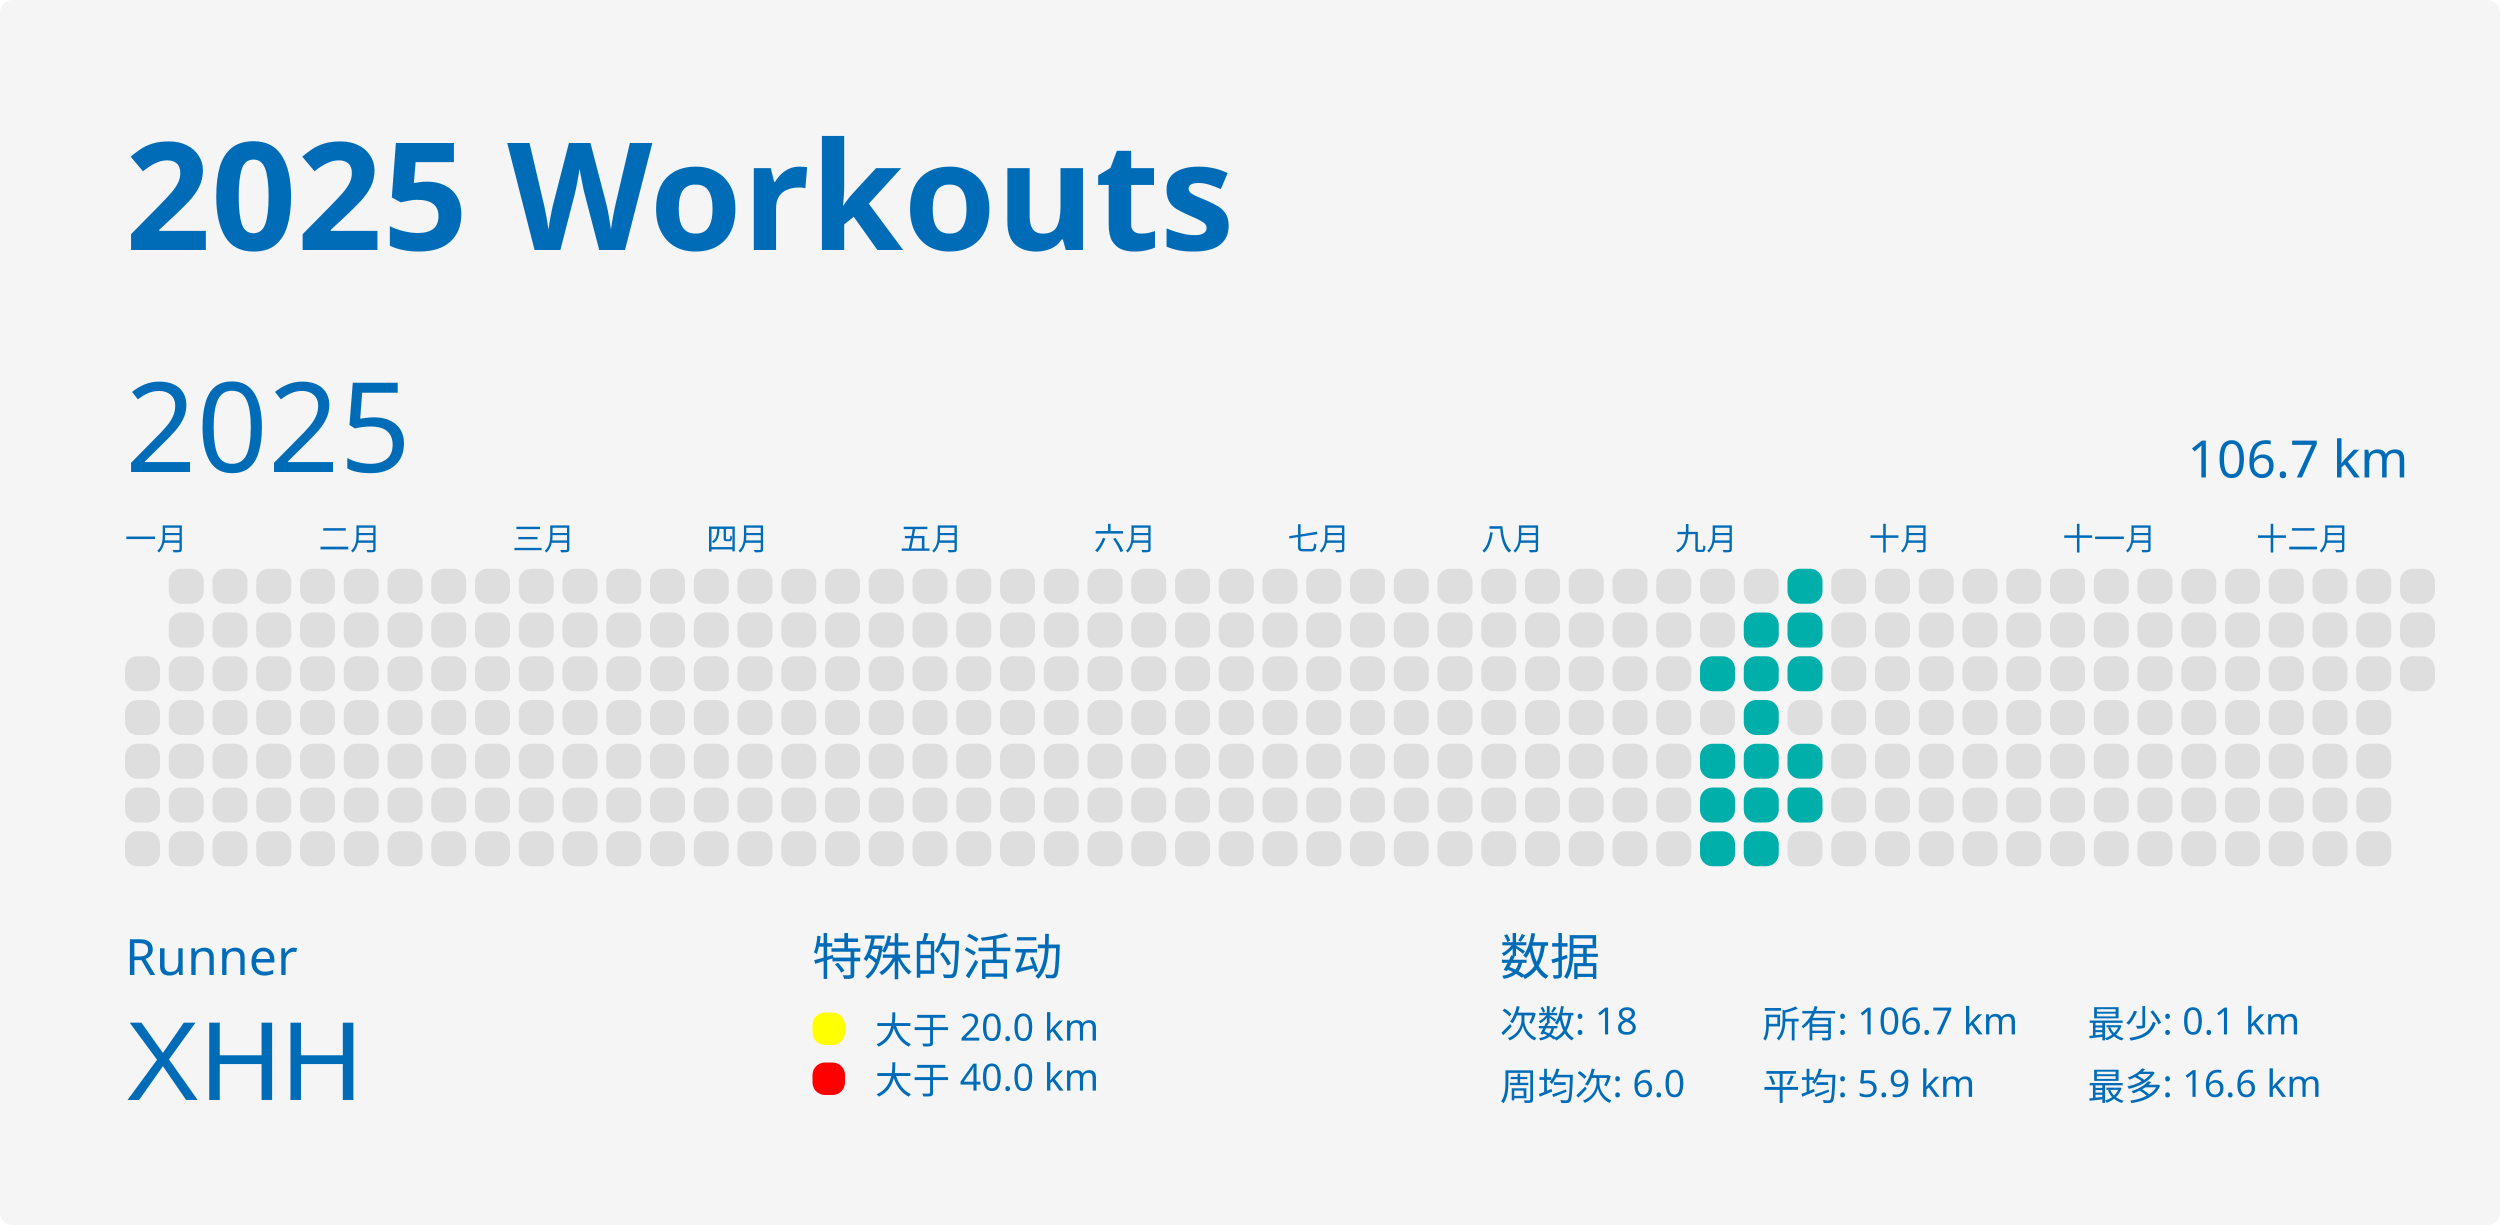
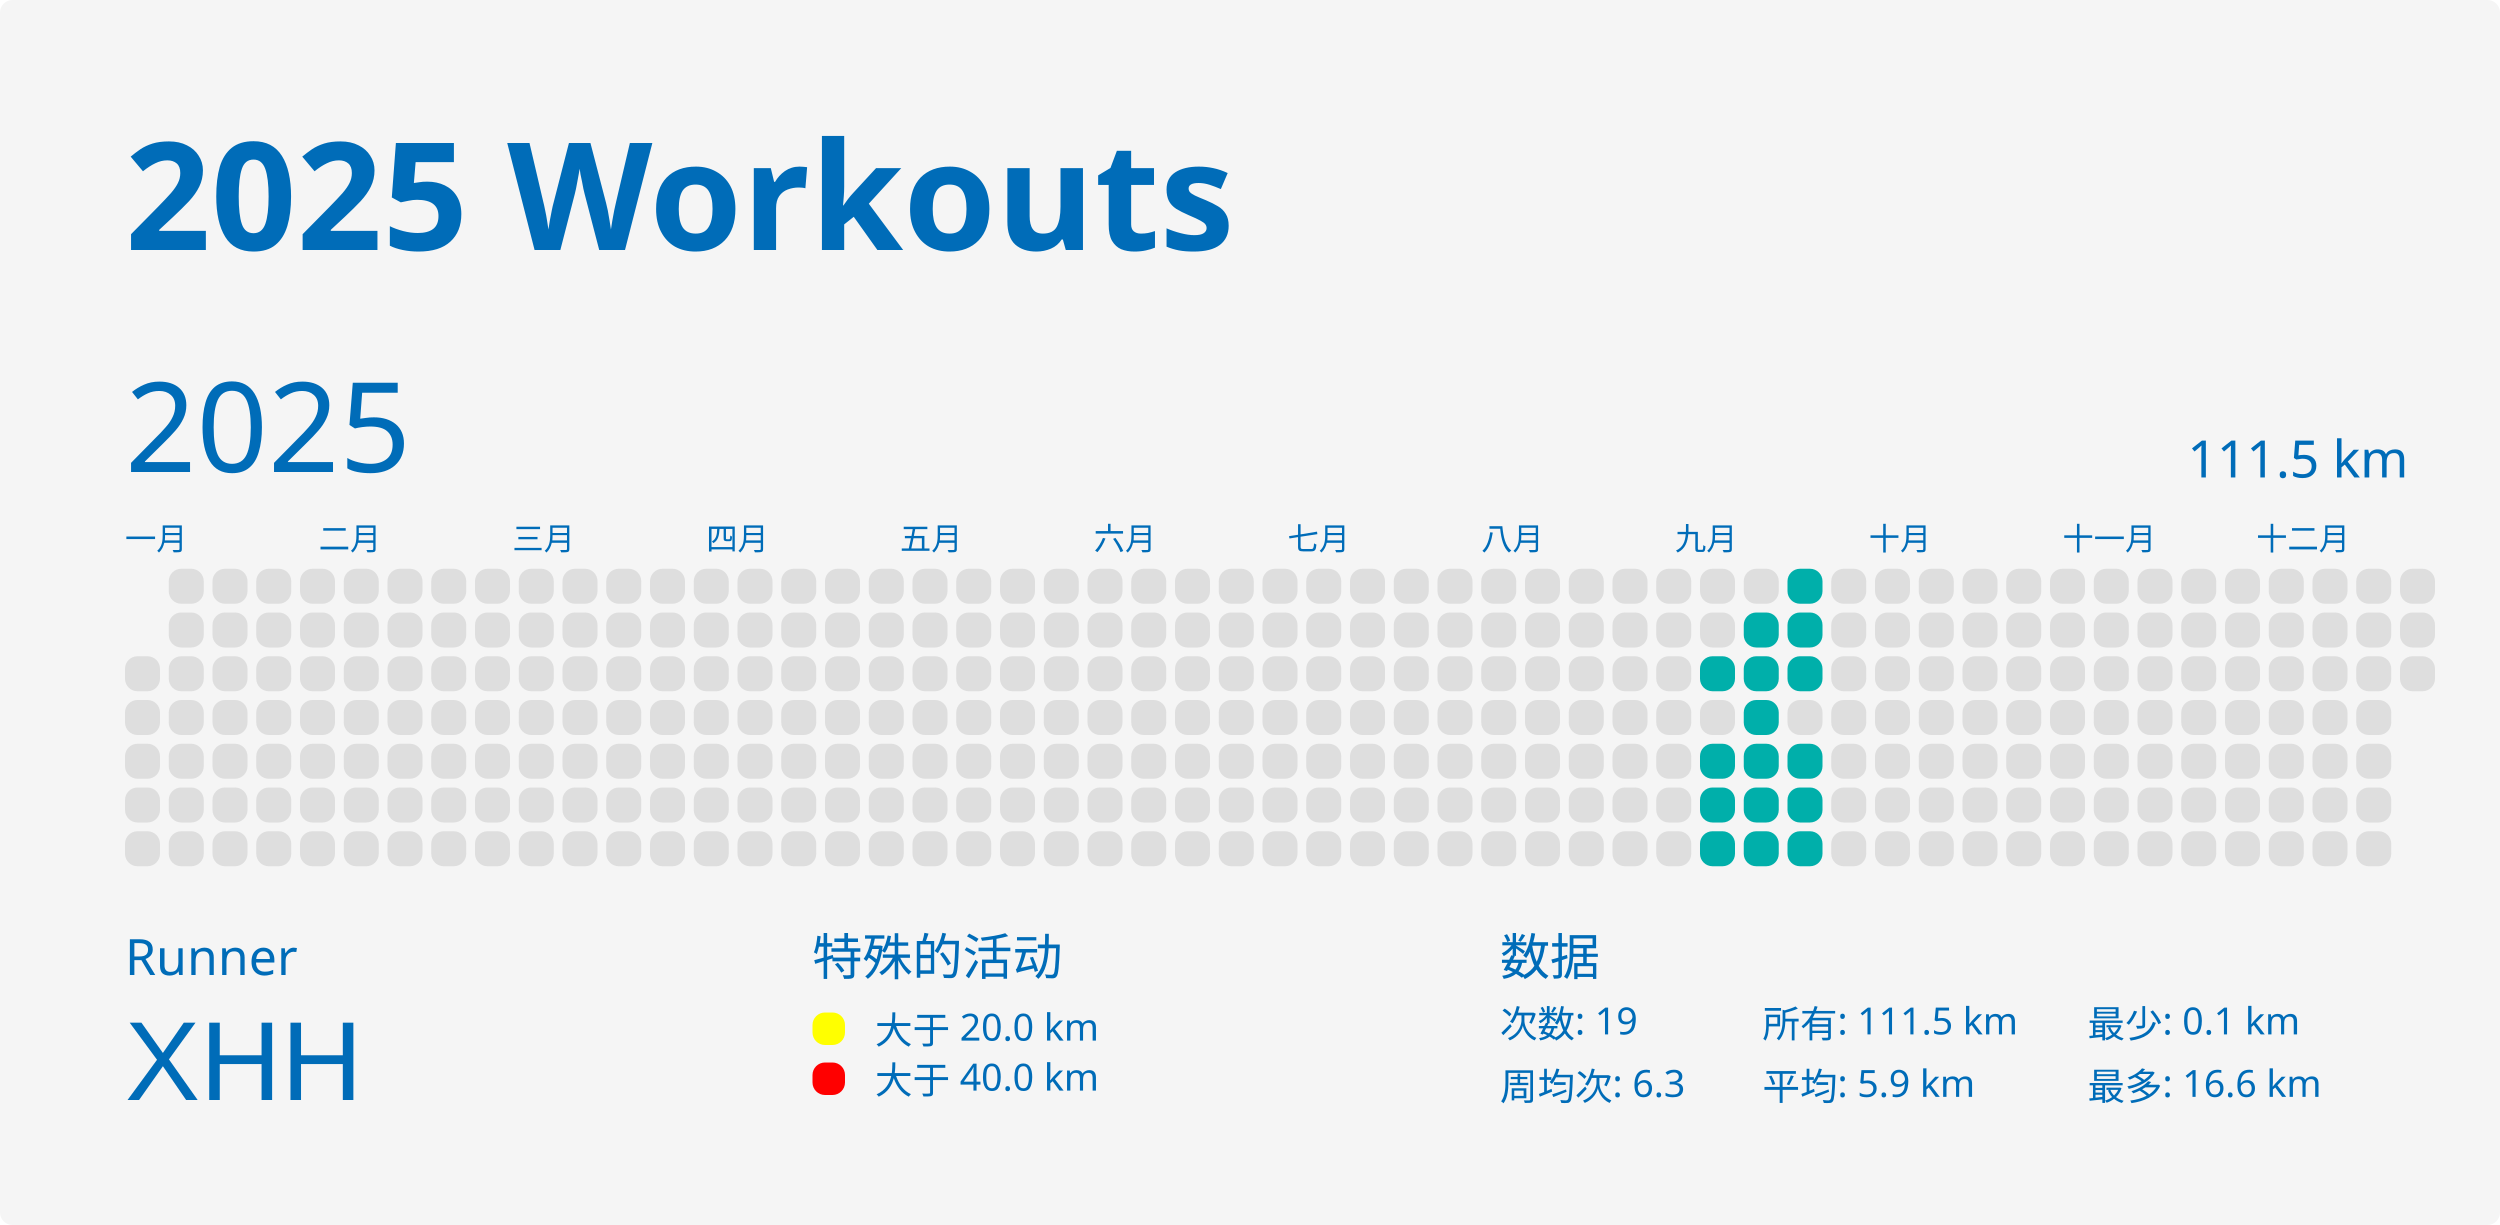
<svg xmlns="http://www.w3.org/2000/svg" baseProfile="full" height="98mm" version="1.1" viewBox="0,0,200,98" width="200mm">
  <defs />
  <rect fill="#f5f5f5" height="98" rx="1" ry="1" width="200" x="0" y="0" />
  <text fill="#006cb8" style="font-size:12px; font-family:MGI-Regular; font-weight:bold;" x="10" y="20">2025 Workouts</text>
  <text fill="#006cb8" style="font-size:4px; font-family:MGI-Regular" x="10" y="78">Runner</text>
  <text fill="#006cb8" style="font-size:9px; font-family:Arial" x="10" y="88">XHH</text>
  <text fill="#006cb8" style="font-size:4px; font-family:MGI-Regular" x="65" y="78">特殊的活动</text>
  <rect fill="yellow" height="2.6" rx="1" ry="1" width="2.6" x="65" y="81" />
  <text fill="#006cb8" style="font-size:3px; font-family:MGI-Regular" x="70" y="83.5">大于 20.0 km</text>
  <rect fill="red" height="2.6" rx="1" ry="1" width="2.6" x="65" y="85" />
  <text fill="#006cb8" style="font-size:3px; font-family:MGI-Regular" x="70" y="87.5">大于 40.0 km</text>
  <text fill="#006cb8" style="font-size:4px; font-family:MGI-Regular" x="120" y="78">数据</text>
-   <text fill="#006cb8" style="font-size:3px; font-family:MGI-Regular" x="120" y="83">次数: 18</text>
-   <text fill="#006cb8" style="font-size:3px; font-family:MGI-Regular" x="120" y="88">周均次: 6.0</text>
-   <text fill="#006cb8" style="font-size:3px; font-family:MGI-Regular" x="141" y="83">所有: 106.7 km</text>
+   <text fill="#006cb8" style="font-size:3px; font-family:MGI-Regular" x="120" y="83">次数: 19</text>
+   <text fill="#006cb8" style="font-size:3px; font-family:MGI-Regular" x="120" y="88">周均次: 6.3</text>
+   <text fill="#006cb8" style="font-size:3px; font-family:MGI-Regular" x="141" y="83">所有: 111.5 km</text>
  <text fill="#006cb8" style="font-size:3px; font-family:MGI-Regular" x="141" y="88">平均: 5.9 km</text>
  <text fill="#006cb8" style="font-size:3px; font-family:MGI-Regular" x="167" y="83">最少: 0.1 km</text>
  <text fill="#006cb8" style="font-size:3px; font-family:MGI-Regular" x="167" y="88">最多: 16.6 km</text>
  <text dominant-baseline="hanging" fill="#006cb8" style="font-size:10.0px; font-family:MGI-Regular;" x="10" y="30">2025</text>
-   <text dominant-baseline="hanging" fill="#006cb8" style="font-size:4.125px; font-family:MGI-Regular;" x="175" y="35">106.7 km</text>
+   <text dominant-baseline="hanging" fill="#006cb8" style="font-size:4.125px; font-family:MGI-Regular;" x="175" y="35">111.5 km</text>
  <text fill="#006cb8" style="font-size:2.5px; font-family:MGI-Regular" x="10.0" y="44">一月</text>
  <text fill="#006cb8" style="font-size:2.5px; font-family:MGI-Regular" x="25.5" y="44">二月</text>
  <text fill="#006cb8" style="font-size:2.5px; font-family:MGI-Regular" x="41.0" y="44">三月</text>
  <text fill="#006cb8" style="font-size:2.5px; font-family:MGI-Regular" x="56.5" y="44">四月</text>
  <text fill="#006cb8" style="font-size:2.5px; font-family:MGI-Regular" x="72.0" y="44">五月</text>
  <text fill="#006cb8" style="font-size:2.5px; font-family:MGI-Regular" x="87.5" y="44">六月</text>
  <text fill="#006cb8" style="font-size:2.5px; font-family:MGI-Regular" x="103.0" y="44">七月</text>
  <text fill="#006cb8" style="font-size:2.5px; font-family:MGI-Regular" x="118.5" y="44">八月</text>
  <text fill="#006cb8" style="font-size:2.5px; font-family:MGI-Regular" x="134.0" y="44">九月</text>
  <text fill="#006cb8" style="font-size:2.5px; font-family:MGI-Regular" x="149.5" y="44">十月</text>
  <text fill="#006cb8" style="font-size:2.5px; font-family:MGI-Regular" x="165.0" y="44">十一月</text>
  <text fill="#006cb8" style="font-size:2.5px; font-family:MGI-Regular" x="180.5" y="44">十二月</text>
  <rect fill="#dedede" height="2.8" rx="1" ry="1" width="2.8" x="10.0" y="52.5" />
  <rect fill="#dedede" height="2.8" rx="1" ry="1" width="2.8" x="10.0" y="56.0" />
  <rect fill="#dedede" height="2.8" rx="1" ry="1" width="2.8" x="10.0" y="59.5" />
  <rect fill="#dedede" height="2.8" rx="1" ry="1" width="2.8" x="10.0" y="63.0" />
  <rect fill="#dedede" height="2.8" rx="1" ry="1" width="2.8" x="10.0" y="66.5" />
  <rect fill="#dedede" height="2.8" rx="1" ry="1" width="2.8" x="13.5" y="45.5" />
  <rect fill="#dedede" height="2.8" rx="1" ry="1" width="2.8" x="13.5" y="49.0" />
  <rect fill="#dedede" height="2.8" rx="1" ry="1" width="2.8" x="13.5" y="52.5" />
  <rect fill="#dedede" height="2.8" rx="1" ry="1" width="2.8" x="13.5" y="56.0" />
  <rect fill="#dedede" height="2.8" rx="1" ry="1" width="2.8" x="13.5" y="59.5" />
  <rect fill="#dedede" height="2.8" rx="1" ry="1" width="2.8" x="13.5" y="63.0" />
  <rect fill="#dedede" height="2.8" rx="1" ry="1" width="2.8" x="13.5" y="66.5" />
  <rect fill="#dedede" height="2.8" rx="1" ry="1" width="2.8" x="17.0" y="45.5" />
  <rect fill="#dedede" height="2.8" rx="1" ry="1" width="2.8" x="17.0" y="49.0" />
  <rect fill="#dedede" height="2.8" rx="1" ry="1" width="2.8" x="17.0" y="52.5" />
  <rect fill="#dedede" height="2.8" rx="1" ry="1" width="2.8" x="17.0" y="56.0" />
  <rect fill="#dedede" height="2.8" rx="1" ry="1" width="2.8" x="17.0" y="59.5" />
  <rect fill="#dedede" height="2.8" rx="1" ry="1" width="2.8" x="17.0" y="63.0" />
  <rect fill="#dedede" height="2.8" rx="1" ry="1" width="2.8" x="17.0" y="66.5" />
  <rect fill="#dedede" height="2.8" rx="1" ry="1" width="2.8" x="20.5" y="45.5" />
  <rect fill="#dedede" height="2.8" rx="1" ry="1" width="2.8" x="20.5" y="49.0" />
  <rect fill="#dedede" height="2.8" rx="1" ry="1" width="2.8" x="20.5" y="52.5" />
  <rect fill="#dedede" height="2.8" rx="1" ry="1" width="2.8" x="20.5" y="56.0" />
  <rect fill="#dedede" height="2.8" rx="1" ry="1" width="2.8" x="20.5" y="59.5" />
  <rect fill="#dedede" height="2.8" rx="1" ry="1" width="2.8" x="20.5" y="63.0" />
  <rect fill="#dedede" height="2.8" rx="1" ry="1" width="2.8" x="20.5" y="66.5" />
  <rect fill="#dedede" height="2.8" rx="1" ry="1" width="2.8" x="24.0" y="45.5" />
  <rect fill="#dedede" height="2.8" rx="1" ry="1" width="2.8" x="24.0" y="49.0" />
  <rect fill="#dedede" height="2.8" rx="1" ry="1" width="2.8" x="24.0" y="52.5" />
  <rect fill="#dedede" height="2.8" rx="1" ry="1" width="2.8" x="24.0" y="56.0" />
  <rect fill="#dedede" height="2.8" rx="1" ry="1" width="2.8" x="24.0" y="59.5" />
  <rect fill="#dedede" height="2.8" rx="1" ry="1" width="2.8" x="24.0" y="63.0" />
  <rect fill="#dedede" height="2.8" rx="1" ry="1" width="2.8" x="24.0" y="66.5" />
  <rect fill="#dedede" height="2.8" rx="1" ry="1" width="2.8" x="27.5" y="45.5" />
  <rect fill="#dedede" height="2.8" rx="1" ry="1" width="2.8" x="27.5" y="49.0" />
  <rect fill="#dedede" height="2.8" rx="1" ry="1" width="2.8" x="27.5" y="52.5" />
  <rect fill="#dedede" height="2.8" rx="1" ry="1" width="2.8" x="27.5" y="56.0" />
  <rect fill="#dedede" height="2.8" rx="1" ry="1" width="2.8" x="27.5" y="59.5" />
  <rect fill="#dedede" height="2.8" rx="1" ry="1" width="2.8" x="27.5" y="63.0" />
  <rect fill="#dedede" height="2.8" rx="1" ry="1" width="2.8" x="27.5" y="66.5" />
  <rect fill="#dedede" height="2.8" rx="1" ry="1" width="2.8" x="31.0" y="45.5" />
  <rect fill="#dedede" height="2.8" rx="1" ry="1" width="2.8" x="31.0" y="49.0" />
  <rect fill="#dedede" height="2.8" rx="1" ry="1" width="2.8" x="31.0" y="52.5" />
  <rect fill="#dedede" height="2.8" rx="1" ry="1" width="2.8" x="31.0" y="56.0" />
  <rect fill="#dedede" height="2.8" rx="1" ry="1" width="2.8" x="31.0" y="59.5" />
  <rect fill="#dedede" height="2.8" rx="1" ry="1" width="2.8" x="31.0" y="63.0" />
  <rect fill="#dedede" height="2.8" rx="1" ry="1" width="2.8" x="31.0" y="66.5" />
  <rect fill="#dedede" height="2.8" rx="1" ry="1" width="2.8" x="34.5" y="45.5" />
  <rect fill="#dedede" height="2.8" rx="1" ry="1" width="2.8" x="34.5" y="49.0" />
  <rect fill="#dedede" height="2.8" rx="1" ry="1" width="2.8" x="34.5" y="52.5" />
  <rect fill="#dedede" height="2.8" rx="1" ry="1" width="2.8" x="34.5" y="56.0" />
  <rect fill="#dedede" height="2.8" rx="1" ry="1" width="2.8" x="34.5" y="59.5" />
  <rect fill="#dedede" height="2.8" rx="1" ry="1" width="2.8" x="34.5" y="63.0" />
  <rect fill="#dedede" height="2.8" rx="1" ry="1" width="2.8" x="34.5" y="66.5" />
  <rect fill="#dedede" height="2.8" rx="1" ry="1" width="2.8" x="38.0" y="45.5" />
  <rect fill="#dedede" height="2.8" rx="1" ry="1" width="2.8" x="38.0" y="49.0" />
  <rect fill="#dedede" height="2.8" rx="1" ry="1" width="2.8" x="38.0" y="52.5" />
  <rect fill="#dedede" height="2.8" rx="1" ry="1" width="2.8" x="38.0" y="56.0" />
  <rect fill="#dedede" height="2.8" rx="1" ry="1" width="2.8" x="38.0" y="59.5" />
  <rect fill="#dedede" height="2.8" rx="1" ry="1" width="2.8" x="38.0" y="63.0" />
  <rect fill="#dedede" height="2.8" rx="1" ry="1" width="2.8" x="38.0" y="66.5" />
  <rect fill="#dedede" height="2.8" rx="1" ry="1" width="2.8" x="41.5" y="45.5" />
  <rect fill="#dedede" height="2.8" rx="1" ry="1" width="2.8" x="41.5" y="49.0" />
  <rect fill="#dedede" height="2.8" rx="1" ry="1" width="2.8" x="41.5" y="52.5" />
  <rect fill="#dedede" height="2.8" rx="1" ry="1" width="2.8" x="41.5" y="56.0" />
  <rect fill="#dedede" height="2.8" rx="1" ry="1" width="2.8" x="41.5" y="59.5" />
  <rect fill="#dedede" height="2.8" rx="1" ry="1" width="2.8" x="41.5" y="63.0" />
  <rect fill="#dedede" height="2.8" rx="1" ry="1" width="2.8" x="41.5" y="66.5" />
  <rect fill="#dedede" height="2.8" rx="1" ry="1" width="2.8" x="45.0" y="45.5" />
  <rect fill="#dedede" height="2.8" rx="1" ry="1" width="2.8" x="45.0" y="49.0" />
  <rect fill="#dedede" height="2.8" rx="1" ry="1" width="2.8" x="45.0" y="52.5" />
  <rect fill="#dedede" height="2.8" rx="1" ry="1" width="2.8" x="45.0" y="56.0" />
  <rect fill="#dedede" height="2.8" rx="1" ry="1" width="2.8" x="45.0" y="59.5" />
  <rect fill="#dedede" height="2.8" rx="1" ry="1" width="2.8" x="45.0" y="63.0" />
  <rect fill="#dedede" height="2.8" rx="1" ry="1" width="2.8" x="45.0" y="66.5" />
  <rect fill="#dedede" height="2.8" rx="1" ry="1" width="2.8" x="48.5" y="45.5" />
  <rect fill="#dedede" height="2.8" rx="1" ry="1" width="2.8" x="48.5" y="49.0" />
  <rect fill="#dedede" height="2.8" rx="1" ry="1" width="2.8" x="48.5" y="52.5" />
  <rect fill="#dedede" height="2.8" rx="1" ry="1" width="2.8" x="48.5" y="56.0" />
  <rect fill="#dedede" height="2.8" rx="1" ry="1" width="2.8" x="48.5" y="59.5" />
  <rect fill="#dedede" height="2.8" rx="1" ry="1" width="2.8" x="48.5" y="63.0" />
  <rect fill="#dedede" height="2.8" rx="1" ry="1" width="2.8" x="48.5" y="66.5" />
  <rect fill="#dedede" height="2.8" rx="1" ry="1" width="2.8" x="52.0" y="45.5" />
  <rect fill="#dedede" height="2.8" rx="1" ry="1" width="2.8" x="52.0" y="49.0" />
  <rect fill="#dedede" height="2.8" rx="1" ry="1" width="2.8" x="52.0" y="52.5" />
  <rect fill="#dedede" height="2.8" rx="1" ry="1" width="2.8" x="52.0" y="56.0" />
  <rect fill="#dedede" height="2.8" rx="1" ry="1" width="2.8" x="52.0" y="59.5" />
  <rect fill="#dedede" height="2.8" rx="1" ry="1" width="2.8" x="52.0" y="63.0" />
  <rect fill="#dedede" height="2.8" rx="1" ry="1" width="2.8" x="52.0" y="66.5" />
  <rect fill="#dedede" height="2.8" rx="1" ry="1" width="2.8" x="55.5" y="45.5" />
  <rect fill="#dedede" height="2.8" rx="1" ry="1" width="2.8" x="55.5" y="49.0" />
  <rect fill="#dedede" height="2.8" rx="1" ry="1" width="2.8" x="55.5" y="52.5" />
  <rect fill="#dedede" height="2.8" rx="1" ry="1" width="2.8" x="55.5" y="56.0" />
  <rect fill="#dedede" height="2.8" rx="1" ry="1" width="2.8" x="55.5" y="59.5" />
  <rect fill="#dedede" height="2.8" rx="1" ry="1" width="2.8" x="55.5" y="63.0" />
  <rect fill="#dedede" height="2.8" rx="1" ry="1" width="2.8" x="55.5" y="66.5" />
  <rect fill="#dedede" height="2.8" rx="1" ry="1" width="2.8" x="59.0" y="45.5" />
  <rect fill="#dedede" height="2.8" rx="1" ry="1" width="2.8" x="59.0" y="49.0" />
  <rect fill="#dedede" height="2.8" rx="1" ry="1" width="2.8" x="59.0" y="52.5" />
  <rect fill="#dedede" height="2.8" rx="1" ry="1" width="2.8" x="59.0" y="56.0" />
  <rect fill="#dedede" height="2.8" rx="1" ry="1" width="2.8" x="59.0" y="59.5" />
  <rect fill="#dedede" height="2.8" rx="1" ry="1" width="2.8" x="59.0" y="63.0" />
  <rect fill="#dedede" height="2.8" rx="1" ry="1" width="2.8" x="59.0" y="66.5" />
  <rect fill="#dedede" height="2.8" rx="1" ry="1" width="2.8" x="62.5" y="45.5" />
  <rect fill="#dedede" height="2.8" rx="1" ry="1" width="2.8" x="62.5" y="49.0" />
  <rect fill="#dedede" height="2.8" rx="1" ry="1" width="2.8" x="62.5" y="52.5" />
  <rect fill="#dedede" height="2.8" rx="1" ry="1" width="2.8" x="62.5" y="56.0" />
  <rect fill="#dedede" height="2.8" rx="1" ry="1" width="2.8" x="62.5" y="59.5" />
  <rect fill="#dedede" height="2.8" rx="1" ry="1" width="2.8" x="62.5" y="63.0" />
  <rect fill="#dedede" height="2.8" rx="1" ry="1" width="2.8" x="62.5" y="66.5" />
  <rect fill="#dedede" height="2.8" rx="1" ry="1" width="2.8" x="66.0" y="45.5" />
  <rect fill="#dedede" height="2.8" rx="1" ry="1" width="2.8" x="66.0" y="49.0" />
  <rect fill="#dedede" height="2.8" rx="1" ry="1" width="2.8" x="66.0" y="52.5" />
  <rect fill="#dedede" height="2.8" rx="1" ry="1" width="2.8" x="66.0" y="56.0" />
  <rect fill="#dedede" height="2.8" rx="1" ry="1" width="2.8" x="66.0" y="59.5" />
  <rect fill="#dedede" height="2.8" rx="1" ry="1" width="2.8" x="66.0" y="63.0" />
  <rect fill="#dedede" height="2.8" rx="1" ry="1" width="2.8" x="66.0" y="66.5" />
  <rect fill="#dedede" height="2.8" rx="1" ry="1" width="2.8" x="69.5" y="45.5" />
  <rect fill="#dedede" height="2.8" rx="1" ry="1" width="2.8" x="69.5" y="49.0" />
  <rect fill="#dedede" height="2.8" rx="1" ry="1" width="2.8" x="69.5" y="52.5" />
  <rect fill="#dedede" height="2.8" rx="1" ry="1" width="2.8" x="69.5" y="56.0" />
  <rect fill="#dedede" height="2.8" rx="1" ry="1" width="2.8" x="69.5" y="59.5" />
  <rect fill="#dedede" height="2.8" rx="1" ry="1" width="2.8" x="69.5" y="63.0" />
  <rect fill="#dedede" height="2.8" rx="1" ry="1" width="2.8" x="69.5" y="66.5" />
  <rect fill="#dedede" height="2.8" rx="1" ry="1" width="2.8" x="73.0" y="45.5" />
  <rect fill="#dedede" height="2.8" rx="1" ry="1" width="2.8" x="73.0" y="49.0" />
  <rect fill="#dedede" height="2.8" rx="1" ry="1" width="2.8" x="73.0" y="52.5" />
  <rect fill="#dedede" height="2.8" rx="1" ry="1" width="2.8" x="73.0" y="56.0" />
  <rect fill="#dedede" height="2.8" rx="1" ry="1" width="2.8" x="73.0" y="59.5" />
  <rect fill="#dedede" height="2.8" rx="1" ry="1" width="2.8" x="73.0" y="63.0" />
  <rect fill="#dedede" height="2.8" rx="1" ry="1" width="2.8" x="73.0" y="66.5" />
  <rect fill="#dedede" height="2.8" rx="1" ry="1" width="2.8" x="76.5" y="45.5" />
  <rect fill="#dedede" height="2.8" rx="1" ry="1" width="2.8" x="76.5" y="49.0" />
  <rect fill="#dedede" height="2.8" rx="1" ry="1" width="2.8" x="76.5" y="52.5" />
  <rect fill="#dedede" height="2.8" rx="1" ry="1" width="2.8" x="76.5" y="56.0" />
  <rect fill="#dedede" height="2.8" rx="1" ry="1" width="2.8" x="76.5" y="59.5" />
  <rect fill="#dedede" height="2.8" rx="1" ry="1" width="2.8" x="76.5" y="63.0" />
  <rect fill="#dedede" height="2.8" rx="1" ry="1" width="2.8" x="76.5" y="66.5" />
  <rect fill="#dedede" height="2.8" rx="1" ry="1" width="2.8" x="80.0" y="45.5" />
  <rect fill="#dedede" height="2.8" rx="1" ry="1" width="2.8" x="80.0" y="49.0" />
  <rect fill="#dedede" height="2.8" rx="1" ry="1" width="2.8" x="80.0" y="52.5" />
  <rect fill="#dedede" height="2.8" rx="1" ry="1" width="2.8" x="80.0" y="56.0" />
  <rect fill="#dedede" height="2.8" rx="1" ry="1" width="2.8" x="80.0" y="59.5" />
  <rect fill="#dedede" height="2.8" rx="1" ry="1" width="2.8" x="80.0" y="63.0" />
  <rect fill="#dedede" height="2.8" rx="1" ry="1" width="2.8" x="80.0" y="66.5" />
  <rect fill="#dedede" height="2.8" rx="1" ry="1" width="2.8" x="83.5" y="45.5" />
  <rect fill="#dedede" height="2.8" rx="1" ry="1" width="2.8" x="83.5" y="49.0" />
  <rect fill="#dedede" height="2.8" rx="1" ry="1" width="2.8" x="83.5" y="52.5" />
  <rect fill="#dedede" height="2.8" rx="1" ry="1" width="2.8" x="83.5" y="56.0" />
  <rect fill="#dedede" height="2.8" rx="1" ry="1" width="2.8" x="83.5" y="59.5" />
  <rect fill="#dedede" height="2.8" rx="1" ry="1" width="2.8" x="83.5" y="63.0" />
  <rect fill="#dedede" height="2.8" rx="1" ry="1" width="2.8" x="83.5" y="66.5" />
  <rect fill="#dedede" height="2.8" rx="1" ry="1" width="2.8" x="87.0" y="45.5" />
  <rect fill="#dedede" height="2.8" rx="1" ry="1" width="2.8" x="87.0" y="49.0" />
  <rect fill="#dedede" height="2.8" rx="1" ry="1" width="2.8" x="87.0" y="52.5" />
  <rect fill="#dedede" height="2.8" rx="1" ry="1" width="2.8" x="87.0" y="56.0" />
  <rect fill="#dedede" height="2.8" rx="1" ry="1" width="2.8" x="87.0" y="59.5" />
  <rect fill="#dedede" height="2.8" rx="1" ry="1" width="2.8" x="87.0" y="63.0" />
  <rect fill="#dedede" height="2.8" rx="1" ry="1" width="2.8" x="87.0" y="66.5" />
  <rect fill="#dedede" height="2.8" rx="1" ry="1" width="2.8" x="90.5" y="45.5" />
  <rect fill="#dedede" height="2.8" rx="1" ry="1" width="2.8" x="90.5" y="49.0" />
  <rect fill="#dedede" height="2.8" rx="1" ry="1" width="2.8" x="90.5" y="52.5" />
  <rect fill="#dedede" height="2.8" rx="1" ry="1" width="2.8" x="90.5" y="56.0" />
  <rect fill="#dedede" height="2.8" rx="1" ry="1" width="2.8" x="90.5" y="59.5" />
  <rect fill="#dedede" height="2.8" rx="1" ry="1" width="2.8" x="90.5" y="63.0" />
  <rect fill="#dedede" height="2.8" rx="1" ry="1" width="2.8" x="90.5" y="66.5" />
  <rect fill="#dedede" height="2.8" rx="1" ry="1" width="2.8" x="94.0" y="45.5" />
  <rect fill="#dedede" height="2.8" rx="1" ry="1" width="2.8" x="94.0" y="49.0" />
  <rect fill="#dedede" height="2.8" rx="1" ry="1" width="2.8" x="94.0" y="52.5" />
  <rect fill="#dedede" height="2.8" rx="1" ry="1" width="2.8" x="94.0" y="56.0" />
  <rect fill="#dedede" height="2.8" rx="1" ry="1" width="2.8" x="94.0" y="59.5" />
  <rect fill="#dedede" height="2.8" rx="1" ry="1" width="2.8" x="94.0" y="63.0" />
  <rect fill="#dedede" height="2.8" rx="1" ry="1" width="2.8" x="94.0" y="66.5" />
  <rect fill="#dedede" height="2.8" rx="1" ry="1" width="2.8" x="97.5" y="45.5" />
  <rect fill="#dedede" height="2.8" rx="1" ry="1" width="2.8" x="97.5" y="49.0" />
  <rect fill="#dedede" height="2.8" rx="1" ry="1" width="2.8" x="97.5" y="52.5" />
  <rect fill="#dedede" height="2.8" rx="1" ry="1" width="2.8" x="97.5" y="56.0" />
  <rect fill="#dedede" height="2.8" rx="1" ry="1" width="2.8" x="97.5" y="59.5" />
  <rect fill="#dedede" height="2.8" rx="1" ry="1" width="2.8" x="97.5" y="63.0" />
  <rect fill="#dedede" height="2.8" rx="1" ry="1" width="2.8" x="97.5" y="66.5" />
  <rect fill="#dedede" height="2.8" rx="1" ry="1" width="2.8" x="101.0" y="45.5" />
  <rect fill="#dedede" height="2.8" rx="1" ry="1" width="2.8" x="101.0" y="49.0" />
  <rect fill="#dedede" height="2.8" rx="1" ry="1" width="2.8" x="101.0" y="52.5" />
  <rect fill="#dedede" height="2.8" rx="1" ry="1" width="2.8" x="101.0" y="56.0" />
  <rect fill="#dedede" height="2.8" rx="1" ry="1" width="2.8" x="101.0" y="59.5" />
  <rect fill="#dedede" height="2.8" rx="1" ry="1" width="2.8" x="101.0" y="63.0" />
  <rect fill="#dedede" height="2.8" rx="1" ry="1" width="2.8" x="101.0" y="66.5" />
  <rect fill="#dedede" height="2.8" rx="1" ry="1" width="2.8" x="104.5" y="45.5" />
  <rect fill="#dedede" height="2.8" rx="1" ry="1" width="2.8" x="104.5" y="49.0" />
  <rect fill="#dedede" height="2.8" rx="1" ry="1" width="2.8" x="104.5" y="52.5" />
  <rect fill="#dedede" height="2.8" rx="1" ry="1" width="2.8" x="104.5" y="56.0" />
  <rect fill="#dedede" height="2.8" rx="1" ry="1" width="2.8" x="104.5" y="59.5" />
  <rect fill="#dedede" height="2.8" rx="1" ry="1" width="2.8" x="104.5" y="63.0" />
  <rect fill="#dedede" height="2.8" rx="1" ry="1" width="2.8" x="104.5" y="66.5" />
  <rect fill="#dedede" height="2.8" rx="1" ry="1" width="2.8" x="108.0" y="45.5" />
  <rect fill="#dedede" height="2.8" rx="1" ry="1" width="2.8" x="108.0" y="49.0" />
  <rect fill="#dedede" height="2.8" rx="1" ry="1" width="2.8" x="108.0" y="52.5" />
  <rect fill="#dedede" height="2.8" rx="1" ry="1" width="2.8" x="108.0" y="56.0" />
  <rect fill="#dedede" height="2.8" rx="1" ry="1" width="2.8" x="108.0" y="59.5" />
  <rect fill="#dedede" height="2.8" rx="1" ry="1" width="2.8" x="108.0" y="63.0" />
  <rect fill="#dedede" height="2.8" rx="1" ry="1" width="2.8" x="108.0" y="66.5" />
  <rect fill="#dedede" height="2.8" rx="1" ry="1" width="2.8" x="111.5" y="45.5" />
  <rect fill="#dedede" height="2.8" rx="1" ry="1" width="2.8" x="111.5" y="49.0" />
  <rect fill="#dedede" height="2.8" rx="1" ry="1" width="2.8" x="111.5" y="52.5" />
  <rect fill="#dedede" height="2.8" rx="1" ry="1" width="2.8" x="111.5" y="56.0" />
  <rect fill="#dedede" height="2.8" rx="1" ry="1" width="2.8" x="111.5" y="59.5" />
  <rect fill="#dedede" height="2.8" rx="1" ry="1" width="2.8" x="111.5" y="63.0" />
  <rect fill="#dedede" height="2.8" rx="1" ry="1" width="2.8" x="111.5" y="66.5" />
  <rect fill="#dedede" height="2.8" rx="1" ry="1" width="2.8" x="115.0" y="45.5" />
  <rect fill="#dedede" height="2.8" rx="1" ry="1" width="2.8" x="115.0" y="49.0" />
  <rect fill="#dedede" height="2.8" rx="1" ry="1" width="2.8" x="115.0" y="52.5" />
  <rect fill="#dedede" height="2.8" rx="1" ry="1" width="2.8" x="115.0" y="56.0" />
  <rect fill="#dedede" height="2.8" rx="1" ry="1" width="2.8" x="115.0" y="59.5" />
  <rect fill="#dedede" height="2.8" rx="1" ry="1" width="2.8" x="115.0" y="63.0" />
  <rect fill="#dedede" height="2.8" rx="1" ry="1" width="2.8" x="115.0" y="66.5" />
  <rect fill="#dedede" height="2.8" rx="1" ry="1" width="2.8" x="118.5" y="45.5" />
  <rect fill="#dedede" height="2.8" rx="1" ry="1" width="2.8" x="118.5" y="49.0" />
  <rect fill="#dedede" height="2.8" rx="1" ry="1" width="2.8" x="118.5" y="52.5" />
  <rect fill="#dedede" height="2.8" rx="1" ry="1" width="2.8" x="118.5" y="56.0" />
  <rect fill="#dedede" height="2.8" rx="1" ry="1" width="2.8" x="118.5" y="59.5" />
  <rect fill="#dedede" height="2.8" rx="1" ry="1" width="2.8" x="118.5" y="63.0" />
  <rect fill="#dedede" height="2.8" rx="1" ry="1" width="2.8" x="118.5" y="66.5" />
  <rect fill="#dedede" height="2.8" rx="1" ry="1" width="2.8" x="122.0" y="45.5" />
  <rect fill="#dedede" height="2.8" rx="1" ry="1" width="2.8" x="122.0" y="49.0" />
  <rect fill="#dedede" height="2.8" rx="1" ry="1" width="2.8" x="122.0" y="52.5" />
  <rect fill="#dedede" height="2.8" rx="1" ry="1" width="2.8" x="122.0" y="56.0" />
  <rect fill="#dedede" height="2.8" rx="1" ry="1" width="2.8" x="122.0" y="59.5" />
  <rect fill="#dedede" height="2.8" rx="1" ry="1" width="2.8" x="122.0" y="63.0" />
  <rect fill="#dedede" height="2.8" rx="1" ry="1" width="2.8" x="122.0" y="66.5" />
  <rect fill="#dedede" height="2.8" rx="1" ry="1" width="2.8" x="125.5" y="45.5" />
  <rect fill="#dedede" height="2.8" rx="1" ry="1" width="2.8" x="125.5" y="49.0" />
  <rect fill="#dedede" height="2.8" rx="1" ry="1" width="2.8" x="125.5" y="52.5" />
  <rect fill="#dedede" height="2.8" rx="1" ry="1" width="2.8" x="125.5" y="56.0" />
  <rect fill="#dedede" height="2.8" rx="1" ry="1" width="2.8" x="125.5" y="59.5" />
  <rect fill="#dedede" height="2.8" rx="1" ry="1" width="2.8" x="125.5" y="63.0" />
  <rect fill="#dedede" height="2.8" rx="1" ry="1" width="2.8" x="125.5" y="66.5" />
  <rect fill="#dedede" height="2.8" rx="1" ry="1" width="2.8" x="129.0" y="45.5" />
  <rect fill="#dedede" height="2.8" rx="1" ry="1" width="2.8" x="129.0" y="49.0" />
  <rect fill="#dedede" height="2.8" rx="1" ry="1" width="2.8" x="129.0" y="52.5" />
  <rect fill="#dedede" height="2.8" rx="1" ry="1" width="2.8" x="129.0" y="56.0" />
  <rect fill="#dedede" height="2.8" rx="1" ry="1" width="2.8" x="129.0" y="59.5" />
  <rect fill="#dedede" height="2.8" rx="1" ry="1" width="2.8" x="129.0" y="63.0" />
  <rect fill="#dedede" height="2.8" rx="1" ry="1" width="2.8" x="129.0" y="66.5" />
  <rect fill="#dedede" height="2.8" rx="1" ry="1" width="2.8" x="132.5" y="45.5" />
  <rect fill="#dedede" height="2.8" rx="1" ry="1" width="2.8" x="132.5" y="49.0" />
  <rect fill="#dedede" height="2.8" rx="1" ry="1" width="2.8" x="132.5" y="52.5" />
  <rect fill="#dedede" height="2.8" rx="1" ry="1" width="2.8" x="132.5" y="56.0" />
  <rect fill="#dedede" height="2.8" rx="1" ry="1" width="2.8" x="132.5" y="59.5" />
  <rect fill="#dedede" height="2.8" rx="1" ry="1" width="2.8" x="132.5" y="63.0" />
  <rect fill="#dedede" height="2.8" rx="1" ry="1" width="2.8" x="132.5" y="66.5" />
  <rect fill="#dedede" height="2.8" rx="1" ry="1" width="2.8" x="136.0" y="45.5" />
  <rect fill="#dedede" height="2.8" rx="1" ry="1" width="2.8" x="136.0" y="49.0" />
  <rect fill="#00AFAA" height="2.8" rx="1" ry="1" width="2.8" x="136.0" y="52.5" />
  <rect fill="#dedede" height="2.8" rx="1" ry="1" width="2.8" x="136.0" y="56.0" />
  <rect fill="#00AFAA" height="2.8" rx="1" ry="1" width="2.8" x="136.0" y="59.5" />
  <rect fill="#00AFAA" height="2.8" rx="1" ry="1" width="2.8" x="136.0" y="63.0" />
  <rect fill="#00AFAA" height="2.8" rx="1" ry="1" width="2.8" x="136.0" y="66.5" />
  <rect fill="#dedede" height="2.8" rx="1" ry="1" width="2.8" x="139.5" y="45.5" />
  <rect fill="#00AFAA" height="2.8" rx="1" ry="1" width="2.8" x="139.5" y="49.0" />
  <rect fill="#00AFAA" height="2.8" rx="1" ry="1" width="2.8" x="139.5" y="52.5" />
  <rect fill="#00AFAA" height="2.8" rx="1" ry="1" width="2.8" x="139.5" y="56.0" />
  <rect fill="#00AFAA" height="2.8" rx="1" ry="1" width="2.8" x="139.5" y="59.5" />
  <rect fill="#00AFAA" height="2.8" rx="1" ry="1" width="2.8" x="139.5" y="63.0" />
  <rect fill="#00AFAA" height="2.8" rx="1" ry="1" width="2.8" x="139.5" y="66.5" />
  <rect fill="#00AFAA" height="2.8" rx="1" ry="1" width="2.8" x="143.0" y="45.5" />
  <rect fill="#00AFAA" height="2.8" rx="1" ry="1" width="2.8" x="143.0" y="49.0" />
  <rect fill="#00AFAA" height="2.8" rx="1" ry="1" width="2.8" x="143.0" y="52.5" />
  <rect fill="#dedede" height="2.8" rx="1" ry="1" width="2.8" x="143.0" y="56.0" />
  <rect fill="#00AFAA" height="2.8" rx="1" ry="1" width="2.8" x="143.0" y="59.5" />
  <rect fill="#00AFAA" height="2.8" rx="1" ry="1" width="2.8" x="143.0" y="63.0" />
-   <rect fill="#dedede" height="2.8" rx="1" ry="1" width="2.8" x="143.0" y="66.5" />
+   <rect fill="#00AFAA" height="2.8" rx="1" ry="1" width="2.8" x="143.0" y="66.5" />
  <rect fill="#dedede" height="2.8" rx="1" ry="1" width="2.8" x="146.5" y="45.5" />
  <rect fill="#dedede" height="2.8" rx="1" ry="1" width="2.8" x="146.5" y="49.0" />
  <rect fill="#dedede" height="2.8" rx="1" ry="1" width="2.8" x="146.5" y="52.5" />
  <rect fill="#dedede" height="2.8" rx="1" ry="1" width="2.8" x="146.5" y="56.0" />
  <rect fill="#dedede" height="2.8" rx="1" ry="1" width="2.8" x="146.5" y="59.5" />
  <rect fill="#dedede" height="2.8" rx="1" ry="1" width="2.8" x="146.5" y="63.0" />
  <rect fill="#dedede" height="2.8" rx="1" ry="1" width="2.8" x="146.5" y="66.5" />
  <rect fill="#dedede" height="2.8" rx="1" ry="1" width="2.8" x="150.0" y="45.5" />
  <rect fill="#dedede" height="2.8" rx="1" ry="1" width="2.8" x="150.0" y="49.0" />
  <rect fill="#dedede" height="2.8" rx="1" ry="1" width="2.8" x="150.0" y="52.5" />
  <rect fill="#dedede" height="2.8" rx="1" ry="1" width="2.8" x="150.0" y="56.0" />
  <rect fill="#dedede" height="2.8" rx="1" ry="1" width="2.8" x="150.0" y="59.5" />
  <rect fill="#dedede" height="2.8" rx="1" ry="1" width="2.8" x="150.0" y="63.0" />
  <rect fill="#dedede" height="2.8" rx="1" ry="1" width="2.8" x="150.0" y="66.5" />
  <rect fill="#dedede" height="2.8" rx="1" ry="1" width="2.8" x="153.5" y="45.5" />
  <rect fill="#dedede" height="2.8" rx="1" ry="1" width="2.8" x="153.5" y="49.0" />
  <rect fill="#dedede" height="2.8" rx="1" ry="1" width="2.8" x="153.5" y="52.5" />
  <rect fill="#dedede" height="2.8" rx="1" ry="1" width="2.8" x="153.5" y="56.0" />
  <rect fill="#dedede" height="2.8" rx="1" ry="1" width="2.8" x="153.5" y="59.5" />
  <rect fill="#dedede" height="2.8" rx="1" ry="1" width="2.8" x="153.5" y="63.0" />
  <rect fill="#dedede" height="2.8" rx="1" ry="1" width="2.8" x="153.5" y="66.5" />
  <rect fill="#dedede" height="2.8" rx="1" ry="1" width="2.8" x="157.0" y="45.5" />
  <rect fill="#dedede" height="2.8" rx="1" ry="1" width="2.8" x="157.0" y="49.0" />
  <rect fill="#dedede" height="2.8" rx="1" ry="1" width="2.8" x="157.0" y="52.5" />
  <rect fill="#dedede" height="2.8" rx="1" ry="1" width="2.8" x="157.0" y="56.0" />
  <rect fill="#dedede" height="2.8" rx="1" ry="1" width="2.8" x="157.0" y="59.5" />
  <rect fill="#dedede" height="2.8" rx="1" ry="1" width="2.8" x="157.0" y="63.0" />
  <rect fill="#dedede" height="2.8" rx="1" ry="1" width="2.8" x="157.0" y="66.5" />
  <rect fill="#dedede" height="2.8" rx="1" ry="1" width="2.8" x="160.5" y="45.5" />
  <rect fill="#dedede" height="2.8" rx="1" ry="1" width="2.8" x="160.5" y="49.0" />
  <rect fill="#dedede" height="2.8" rx="1" ry="1" width="2.8" x="160.5" y="52.5" />
  <rect fill="#dedede" height="2.8" rx="1" ry="1" width="2.8" x="160.5" y="56.0" />
  <rect fill="#dedede" height="2.8" rx="1" ry="1" width="2.8" x="160.5" y="59.5" />
  <rect fill="#dedede" height="2.8" rx="1" ry="1" width="2.8" x="160.5" y="63.0" />
  <rect fill="#dedede" height="2.8" rx="1" ry="1" width="2.8" x="160.5" y="66.5" />
  <rect fill="#dedede" height="2.8" rx="1" ry="1" width="2.8" x="164.0" y="45.5" />
  <rect fill="#dedede" height="2.8" rx="1" ry="1" width="2.8" x="164.0" y="49.0" />
  <rect fill="#dedede" height="2.8" rx="1" ry="1" width="2.8" x="164.0" y="52.5" />
  <rect fill="#dedede" height="2.8" rx="1" ry="1" width="2.8" x="164.0" y="56.0" />
  <rect fill="#dedede" height="2.8" rx="1" ry="1" width="2.8" x="164.0" y="59.5" />
  <rect fill="#dedede" height="2.8" rx="1" ry="1" width="2.8" x="164.0" y="63.0" />
  <rect fill="#dedede" height="2.8" rx="1" ry="1" width="2.8" x="164.0" y="66.5" />
  <rect fill="#dedede" height="2.8" rx="1" ry="1" width="2.8" x="167.5" y="45.5" />
  <rect fill="#dedede" height="2.8" rx="1" ry="1" width="2.8" x="167.5" y="49.0" />
  <rect fill="#dedede" height="2.8" rx="1" ry="1" width="2.8" x="167.5" y="52.5" />
  <rect fill="#dedede" height="2.8" rx="1" ry="1" width="2.8" x="167.5" y="56.0" />
  <rect fill="#dedede" height="2.8" rx="1" ry="1" width="2.8" x="167.5" y="59.5" />
  <rect fill="#dedede" height="2.8" rx="1" ry="1" width="2.8" x="167.5" y="63.0" />
  <rect fill="#dedede" height="2.8" rx="1" ry="1" width="2.8" x="167.5" y="66.5" />
  <rect fill="#dedede" height="2.8" rx="1" ry="1" width="2.8" x="171.0" y="45.5" />
  <rect fill="#dedede" height="2.8" rx="1" ry="1" width="2.8" x="171.0" y="49.0" />
  <rect fill="#dedede" height="2.8" rx="1" ry="1" width="2.8" x="171.0" y="52.5" />
  <rect fill="#dedede" height="2.8" rx="1" ry="1" width="2.8" x="171.0" y="56.0" />
  <rect fill="#dedede" height="2.8" rx="1" ry="1" width="2.8" x="171.0" y="59.5" />
  <rect fill="#dedede" height="2.8" rx="1" ry="1" width="2.8" x="171.0" y="63.0" />
  <rect fill="#dedede" height="2.8" rx="1" ry="1" width="2.8" x="171.0" y="66.5" />
  <rect fill="#dedede" height="2.8" rx="1" ry="1" width="2.8" x="174.5" y="45.5" />
  <rect fill="#dedede" height="2.8" rx="1" ry="1" width="2.8" x="174.5" y="49.0" />
  <rect fill="#dedede" height="2.8" rx="1" ry="1" width="2.8" x="174.5" y="52.5" />
  <rect fill="#dedede" height="2.8" rx="1" ry="1" width="2.8" x="174.5" y="56.0" />
  <rect fill="#dedede" height="2.8" rx="1" ry="1" width="2.8" x="174.5" y="59.5" />
  <rect fill="#dedede" height="2.8" rx="1" ry="1" width="2.8" x="174.5" y="63.0" />
  <rect fill="#dedede" height="2.8" rx="1" ry="1" width="2.8" x="174.5" y="66.5" />
  <rect fill="#dedede" height="2.8" rx="1" ry="1" width="2.8" x="178.0" y="45.5" />
  <rect fill="#dedede" height="2.8" rx="1" ry="1" width="2.8" x="178.0" y="49.0" />
  <rect fill="#dedede" height="2.8" rx="1" ry="1" width="2.8" x="178.0" y="52.5" />
  <rect fill="#dedede" height="2.8" rx="1" ry="1" width="2.8" x="178.0" y="56.0" />
  <rect fill="#dedede" height="2.8" rx="1" ry="1" width="2.8" x="178.0" y="59.5" />
  <rect fill="#dedede" height="2.8" rx="1" ry="1" width="2.8" x="178.0" y="63.0" />
  <rect fill="#dedede" height="2.8" rx="1" ry="1" width="2.8" x="178.0" y="66.5" />
  <rect fill="#dedede" height="2.8" rx="1" ry="1" width="2.8" x="181.5" y="45.5" />
  <rect fill="#dedede" height="2.8" rx="1" ry="1" width="2.8" x="181.5" y="49.0" />
  <rect fill="#dedede" height="2.8" rx="1" ry="1" width="2.8" x="181.5" y="52.5" />
  <rect fill="#dedede" height="2.8" rx="1" ry="1" width="2.8" x="181.5" y="56.0" />
  <rect fill="#dedede" height="2.8" rx="1" ry="1" width="2.8" x="181.5" y="59.5" />
  <rect fill="#dedede" height="2.8" rx="1" ry="1" width="2.8" x="181.5" y="63.0" />
  <rect fill="#dedede" height="2.8" rx="1" ry="1" width="2.8" x="181.5" y="66.5" />
  <rect fill="#dedede" height="2.8" rx="1" ry="1" width="2.8" x="185.0" y="45.5" />
  <rect fill="#dedede" height="2.8" rx="1" ry="1" width="2.8" x="185.0" y="49.0" />
  <rect fill="#dedede" height="2.8" rx="1" ry="1" width="2.8" x="185.0" y="52.5" />
  <rect fill="#dedede" height="2.8" rx="1" ry="1" width="2.8" x="185.0" y="56.0" />
  <rect fill="#dedede" height="2.8" rx="1" ry="1" width="2.8" x="185.0" y="59.5" />
  <rect fill="#dedede" height="2.8" rx="1" ry="1" width="2.8" x="185.0" y="63.0" />
  <rect fill="#dedede" height="2.8" rx="1" ry="1" width="2.8" x="185.0" y="66.5" />
  <rect fill="#dedede" height="2.8" rx="1" ry="1" width="2.8" x="188.5" y="45.5" />
  <rect fill="#dedede" height="2.8" rx="1" ry="1" width="2.8" x="188.5" y="49.0" />
  <rect fill="#dedede" height="2.8" rx="1" ry="1" width="2.8" x="188.5" y="52.5" />
  <rect fill="#dedede" height="2.8" rx="1" ry="1" width="2.8" x="188.5" y="56.0" />
  <rect fill="#dedede" height="2.8" rx="1" ry="1" width="2.8" x="188.5" y="59.5" />
  <rect fill="#dedede" height="2.8" rx="1" ry="1" width="2.8" x="188.5" y="63.0" />
  <rect fill="#dedede" height="2.8" rx="1" ry="1" width="2.8" x="188.5" y="66.5" />
  <rect fill="#dedede" height="2.8" rx="1" ry="1" width="2.8" x="192.0" y="45.5" />
  <rect fill="#dedede" height="2.8" rx="1" ry="1" width="2.8" x="192.0" y="49.0" />
  <rect fill="#dedede" height="2.8" rx="1" ry="1" width="2.8" x="192.0" y="52.5" />
</svg>
